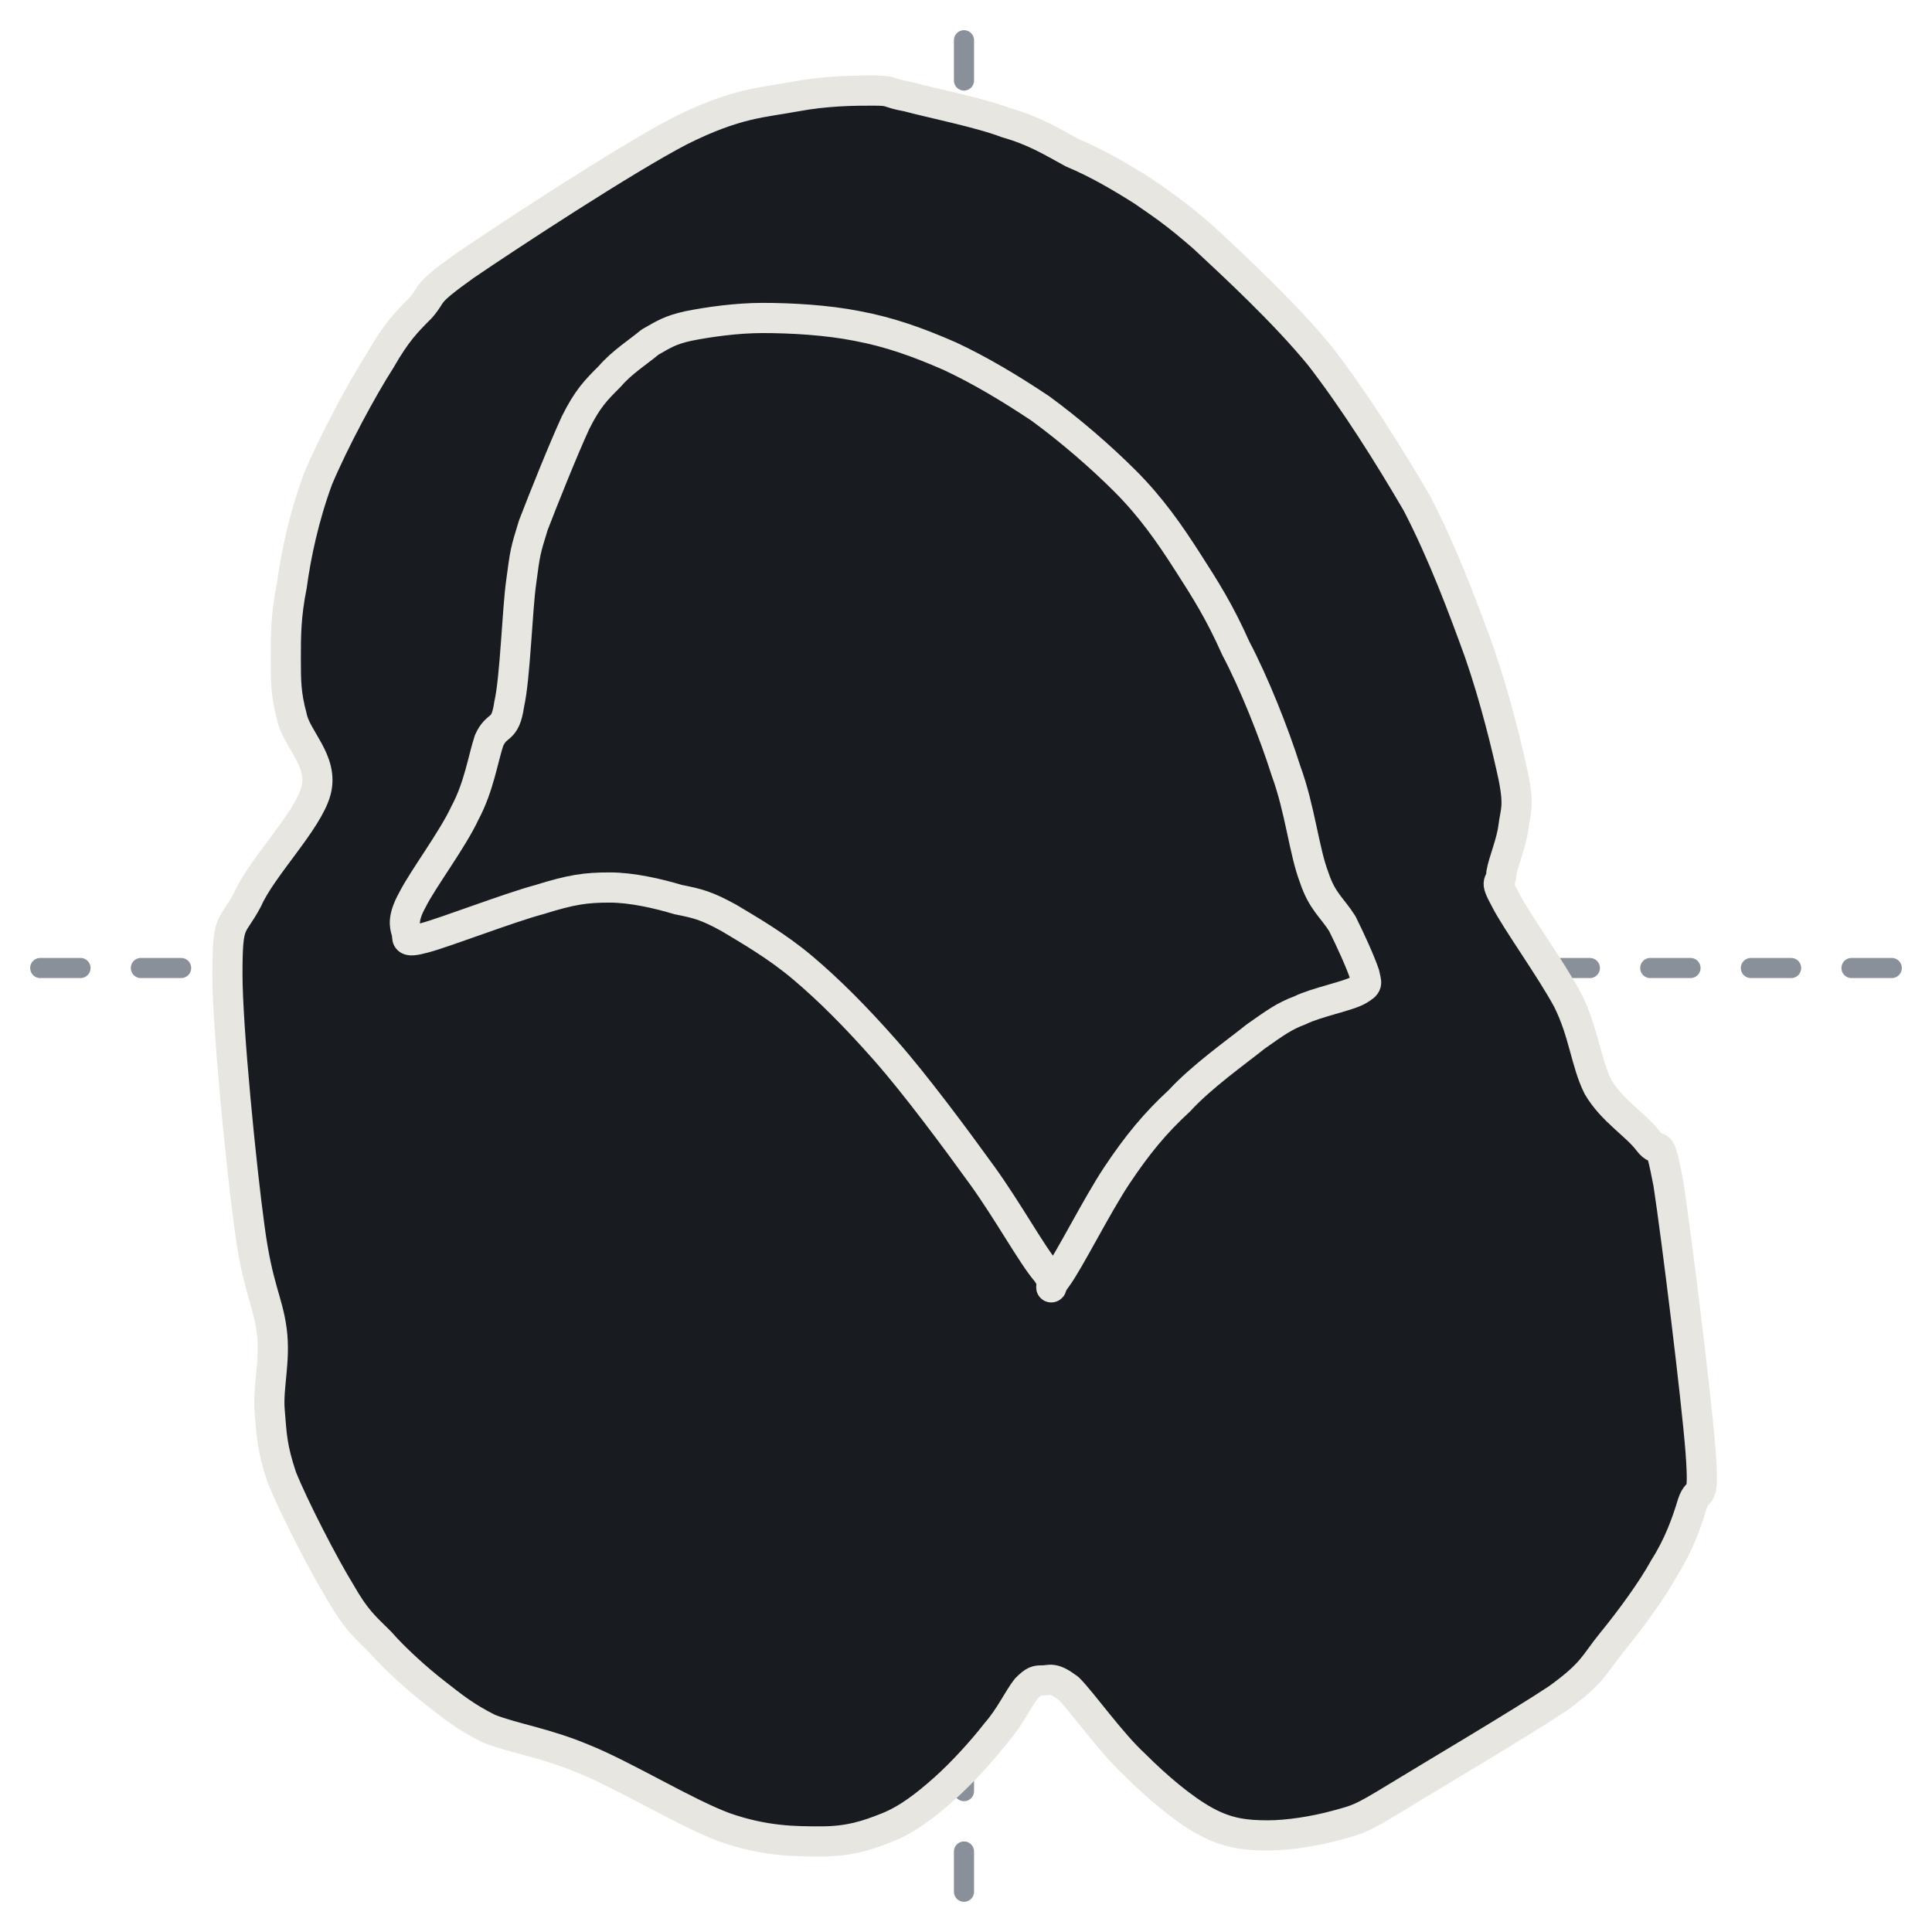
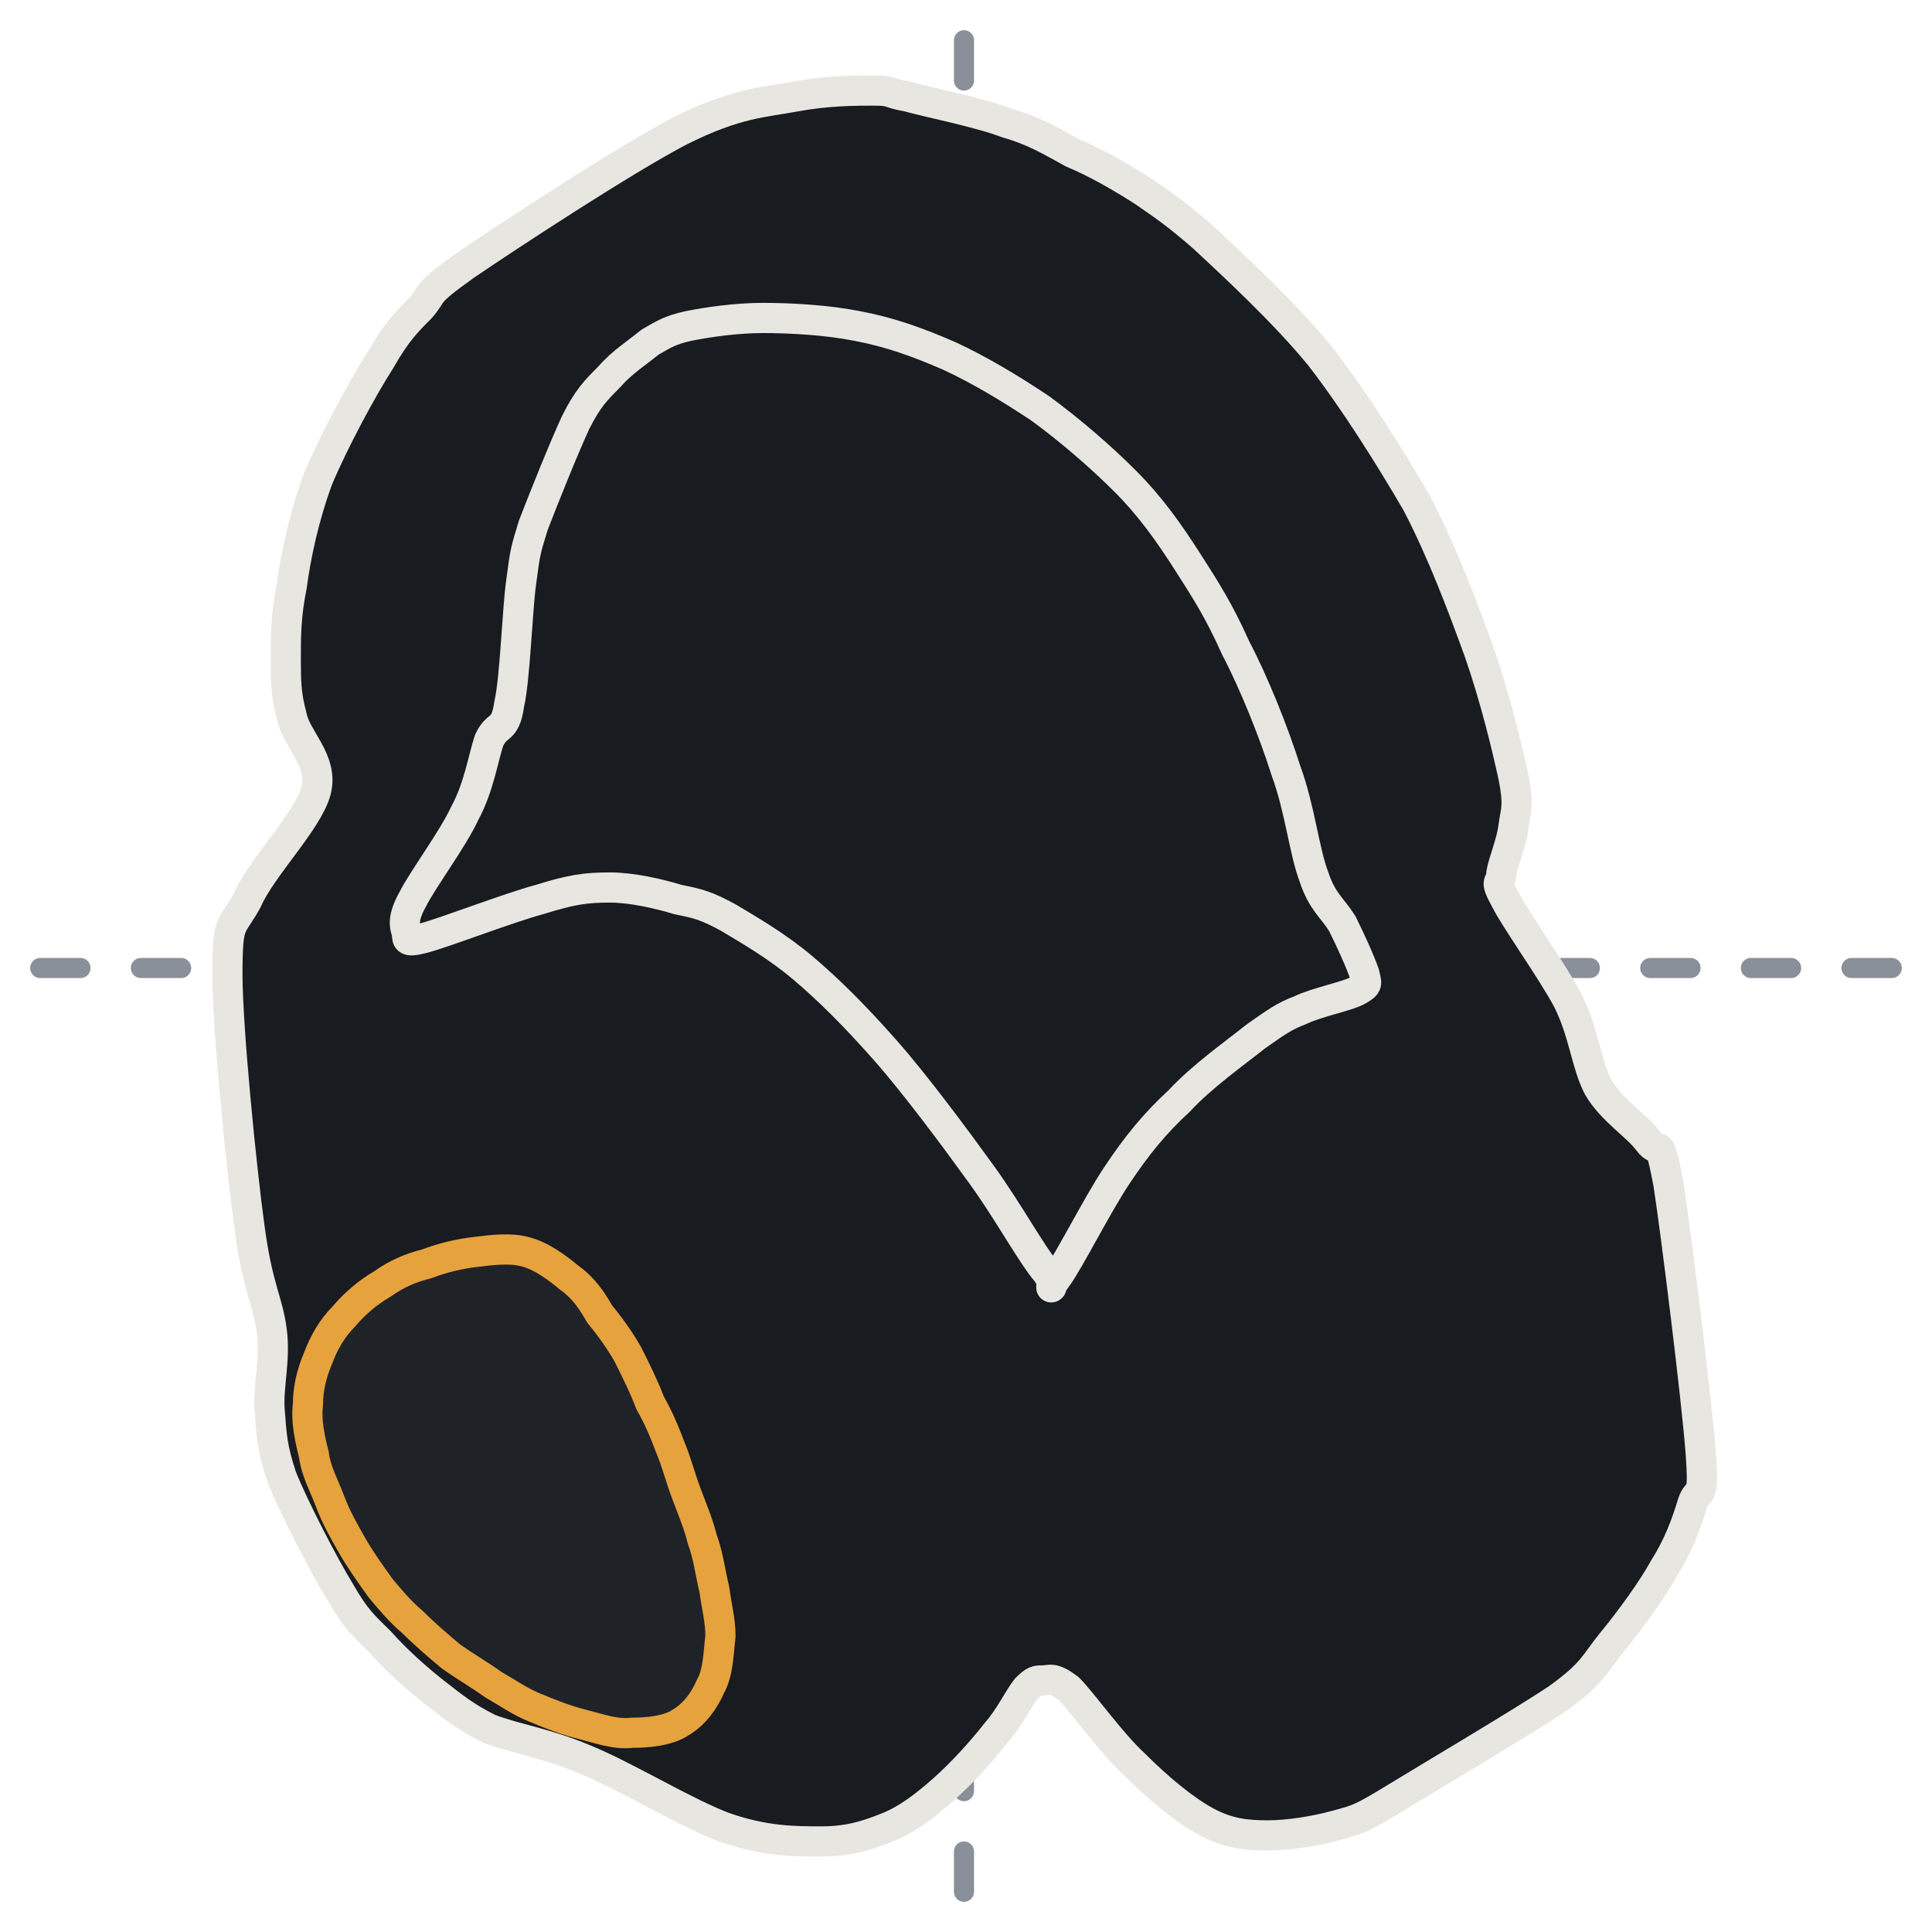
<svg xmlns="http://www.w3.org/2000/svg" viewBox="0 0 96 96" width="96" height="96" role="img" aria-label="Jabra Elite 85h">
  <path d="M47.9 2.0L47.9 4.0M47.9 7.0L47.9 9.0M47.9 12.0L47.9 14.0M47.9 17.0L47.9 19.0M47.9 22.0L47.9 24.0M47.9 27.0L47.9 29.0M47.9 32.0L47.9 34.0M47.9 37.0L47.9 39.0M47.9 42.0L47.9 44.0M47.9 47.0L47.9 49.0M47.9 52.0L47.9 54.0M47.9 57.0L47.9 59.0M47.9 62.0L47.9 64.0M47.9 67.0L47.9 69.0M47.9 72.0L47.9 74.0M47.9 77.0L47.9 79.0M47.9 82.0L47.9 84.0M47.9 87.0L47.9 89.0M47.9 92.0L47.9 94.0M2.0 48.1L4.0 48.1M7.0 48.1L9.0 48.1M12.0 48.1L14.0 48.1M17.0 48.1L19.0 48.1M22.0 48.1L24.0 48.1M27.0 48.1L29.0 48.1M32.0 48.1L34.0 48.1M37.0 48.1L39.0 48.1M42.0 48.1L44.0 48.1M47.0 48.1L49.0 48.1M52.0 48.1L54.0 48.1M57.0 48.1L59.0 48.1M62.0 48.1L64.0 48.1M67.0 48.1L69.0 48.1M72.0 48.1L74.0 48.1M77.0 48.1L79.0 48.1M82.0 48.1L84.0 48.1M87.0 48.1L89.0 48.1M92.0 48.1L94.0 48.1" fill="none" stroke="#8A9099" stroke-width="1.0" stroke-linecap="round" stroke-linejoin="round" />
  <path d="M39.5 4.8C41.1 4.5 42.5 4.5 43.4 4.5C44.4 4.5 44.0 4.6 45.1 4.8C46.2 5.1 48.7 5.6 50.0 6.1C51.4 6.5 52.2 7.0 53.3 7.6C54.5 8.1 55.7 8.8 56.8 9.5C57.8 10.2 58.3 10.5 59.8 11.8C61.3 13.2 63.8 15.5 65.6 17.7C67.3 19.9 69.0 22.6 70.4 25.0C71.7 27.5 72.7 30.2 73.5 32.4C74.3 34.7 74.9 37.2 75.2 38.6C75.5 40.1 75.3 40.3 75.2 41.1C75.1 41.9 74.7 42.8 74.6 43.4C74.6 44.0 74.2 43.6 74.8 44.7C75.3 45.7 77.1 48.2 77.9 49.7C78.7 51.3 78.8 52.8 79.4 54.0C80.1 55.2 81.3 55.9 81.9 56.7C82.5 57.5 82.4 56.2 82.9 58.8C83.3 61.4 84.3 69.5 84.5 72.1C84.7 74.8 84.4 73.8 84.1 74.7C83.8 75.7 83.4 76.8 82.7 77.9C82.1 79.0 81.0 80.5 80.1 81.6C79.2 82.7 79.2 83.1 77.4 84.4C75.6 85.6 71.2 88.2 69.4 89.3C67.6 90.4 67.5 90.4 66.4 90.7C65.3 91.0 64.0 91.2 63.0 91.2C61.9 91.2 61.0 91.1 59.9 90.5C58.8 89.9 57.5 88.8 56.4 87.7C55.2 86.6 53.8 84.6 53.1 83.9C52.3 83.3 52.2 83.5 51.8 83.5C51.5 83.5 51.4 83.5 51.0 83.9C50.6 84.4 50.2 85.3 49.5 86.1C48.8 87.0 47.8 88.1 46.9 88.9C46.0 89.7 45.1 90.4 44.1 90.8C43.1 91.2 42.2 91.5 40.8 91.5C39.5 91.5 38.0 91.5 36.0 90.8C34.1 90.1 31.0 88.2 29.0 87.4C27.1 86.6 25.6 86.4 24.3 85.9C23.1 85.3 22.5 84.8 21.6 84.1C20.7 83.4 19.6 82.4 18.9 81.6C18.1 80.8 17.7 80.5 16.9 79.1C16.1 77.8 14.6 74.9 14.0 73.4C13.5 71.9 13.5 71.3 13.4 70.1C13.3 68.9 13.7 67.6 13.5 66.1C13.3 64.6 12.8 64.0 12.4 61.0C12.0 58.1 11.3 51.1 11.3 48.4C11.3 45.6 11.5 46.2 12.3 44.7C13.0 43.1 15.3 40.8 15.7 39.3C16.1 37.8 14.7 36.7 14.5 35.6C14.2 34.5 14.2 33.8 14.2 32.7C14.2 31.6 14.2 30.6 14.5 29.1C14.7 27.6 15.1 25.7 15.8 23.8C16.6 21.9 18.0 19.3 18.9 17.9C19.7 16.5 20.2 16.0 20.9 15.3C21.6 14.5 21.0 14.7 23.1 13.2C25.3 11.7 31.1 7.9 33.8 6.5C36.6 5.1 37.9 5.1 39.5 4.8Z" fill="#181B1F" stroke="#E8E6E1" stroke-width="1.5" stroke-linecap="round" stroke-linejoin="round" />
+   <path d="M17.1 65.4C17.6 64.8 18.3 64.2 19.0 63.8C19.7 63.3 20.4 63.0 21.2 62.8C22.0 62.5 22.8 62.3 23.7 62.2C24.5 62.1 25.4 62.0 26.1 62.2C26.9 62.4 27.7 63.0 28.3 63.5C29.0 64.0 29.4 64.6 29.8 65.3C30.3 65.9 30.8 66.6 31.2 67.3C31.6 68.1 32.0 68.9 32.3 69.7C32.7 70.4 33.0 71.1 33.3 71.9C33.6 72.6 33.8 73.4 34.1 74.2C34.4 75.0 34.7 75.7 34.9 76.5C35.2 77.3 35.3 78.2 35.5 79.0C35.6 79.8 35.8 80.5 35.8 81.3C35.7 82.1 35.7 83.1 35.3 83.8C35.0 84.5 34.5 85.2 33.8 85.6C33.2 86.0 32.2 86.1 31.4 86.1C30.6 86.2 29.8 85.9 29.0 85.7C28.2 85.5 27.4 85.2 26.7 84.9C25.9 84.6 25.2 84.1 24.5 83.7C23.8 83.2 23.1 82.8 22.4 82.3C21.8 81.8 21.1 81.2 20.5 80.6C19.9 80.1 19.4 79.5 18.9 78.9C18.4 78.2 17.9 77.5 17.5 76.8C17.1 76.1 16.7 75.4 16.4 74.6C16.1 73.8 15.7 73.1 15.6 72.3C15.4 71.5 15.2 70.6 15.3 69.8C15.3 69.0 15.5 68.2 15.8 67.5C16.1 66.7 16.5 66.0 17.1 65.4Z" fill="#1F2328" stroke="#E6A23C" stroke-width="1.5" stroke-linecap="round" stroke-linejoin="round" />
  <path d="M37.9 15.8C39.3 15.8 41.1 15.9 42.6 16.2C44.2 16.5 45.6 17.0 47.2 17.7C48.7 18.4 50.2 19.3 51.7 20.3C53.2 21.4 54.7 22.7 55.9 23.9C57.2 25.2 58.1 26.5 59.0 27.9C59.9 29.3 60.6 30.4 61.4 32.2C62.3 33.9 63.3 36.4 63.9 38.3C64.6 40.2 64.8 42.3 65.3 43.6C65.7 44.8 66.2 45.1 66.7 45.9C67.1 46.7 67.6 47.8 67.8 48.4C67.9 48.9 68.0 48.9 67.5 49.2C67.0 49.5 65.4 49.8 64.6 50.2C63.8 50.5 63.4 50.8 62.4 51.5C61.4 52.3 59.7 53.5 58.6 54.7C57.4 55.8 56.5 56.9 55.5 58.4C54.5 59.9 53.1 62.7 52.5 63.5C51.9 64.3 52.6 64.0 52.0 63.2C51.3 62.4 50.1 60.2 48.8 58.4C47.5 56.6 45.5 53.9 44.0 52.2C42.5 50.5 41.2 49.2 39.9 48.1C38.6 47.0 37.2 46.2 36.2 45.6C35.1 45.0 34.7 44.9 33.7 44.7C32.7 44.4 31.4 44.1 30.3 44.1C29.1 44.1 28.4 44.2 26.8 44.7C25.3 45.1 22.2 46.3 21.1 46.6C20.0 46.9 20.3 46.6 20.2 46.3C20.1 46.0 20.0 45.6 20.5 44.7C21.0 43.7 22.5 41.7 23.1 40.4C23.8 39.1 24.0 37.7 24.3 36.8C24.7 35.9 25.1 36.4 25.3 35.0C25.6 33.7 25.7 30.3 25.9 28.9C26.1 27.4 26.1 27.4 26.5 26.1C27.0 24.8 28.0 22.3 28.6 21.0C29.2 19.8 29.6 19.4 30.3 18.7C30.9 18.0 31.7 17.5 32.3 17.0C33.0 16.6 33.3 16.4 34.2 16.2C35.2 16.0 36.6 15.8 37.9 15.8Z" fill="none" stroke="#E8E6E1" stroke-width="1.5" stroke-linecap="round" stroke-linejoin="round" />
</svg>
